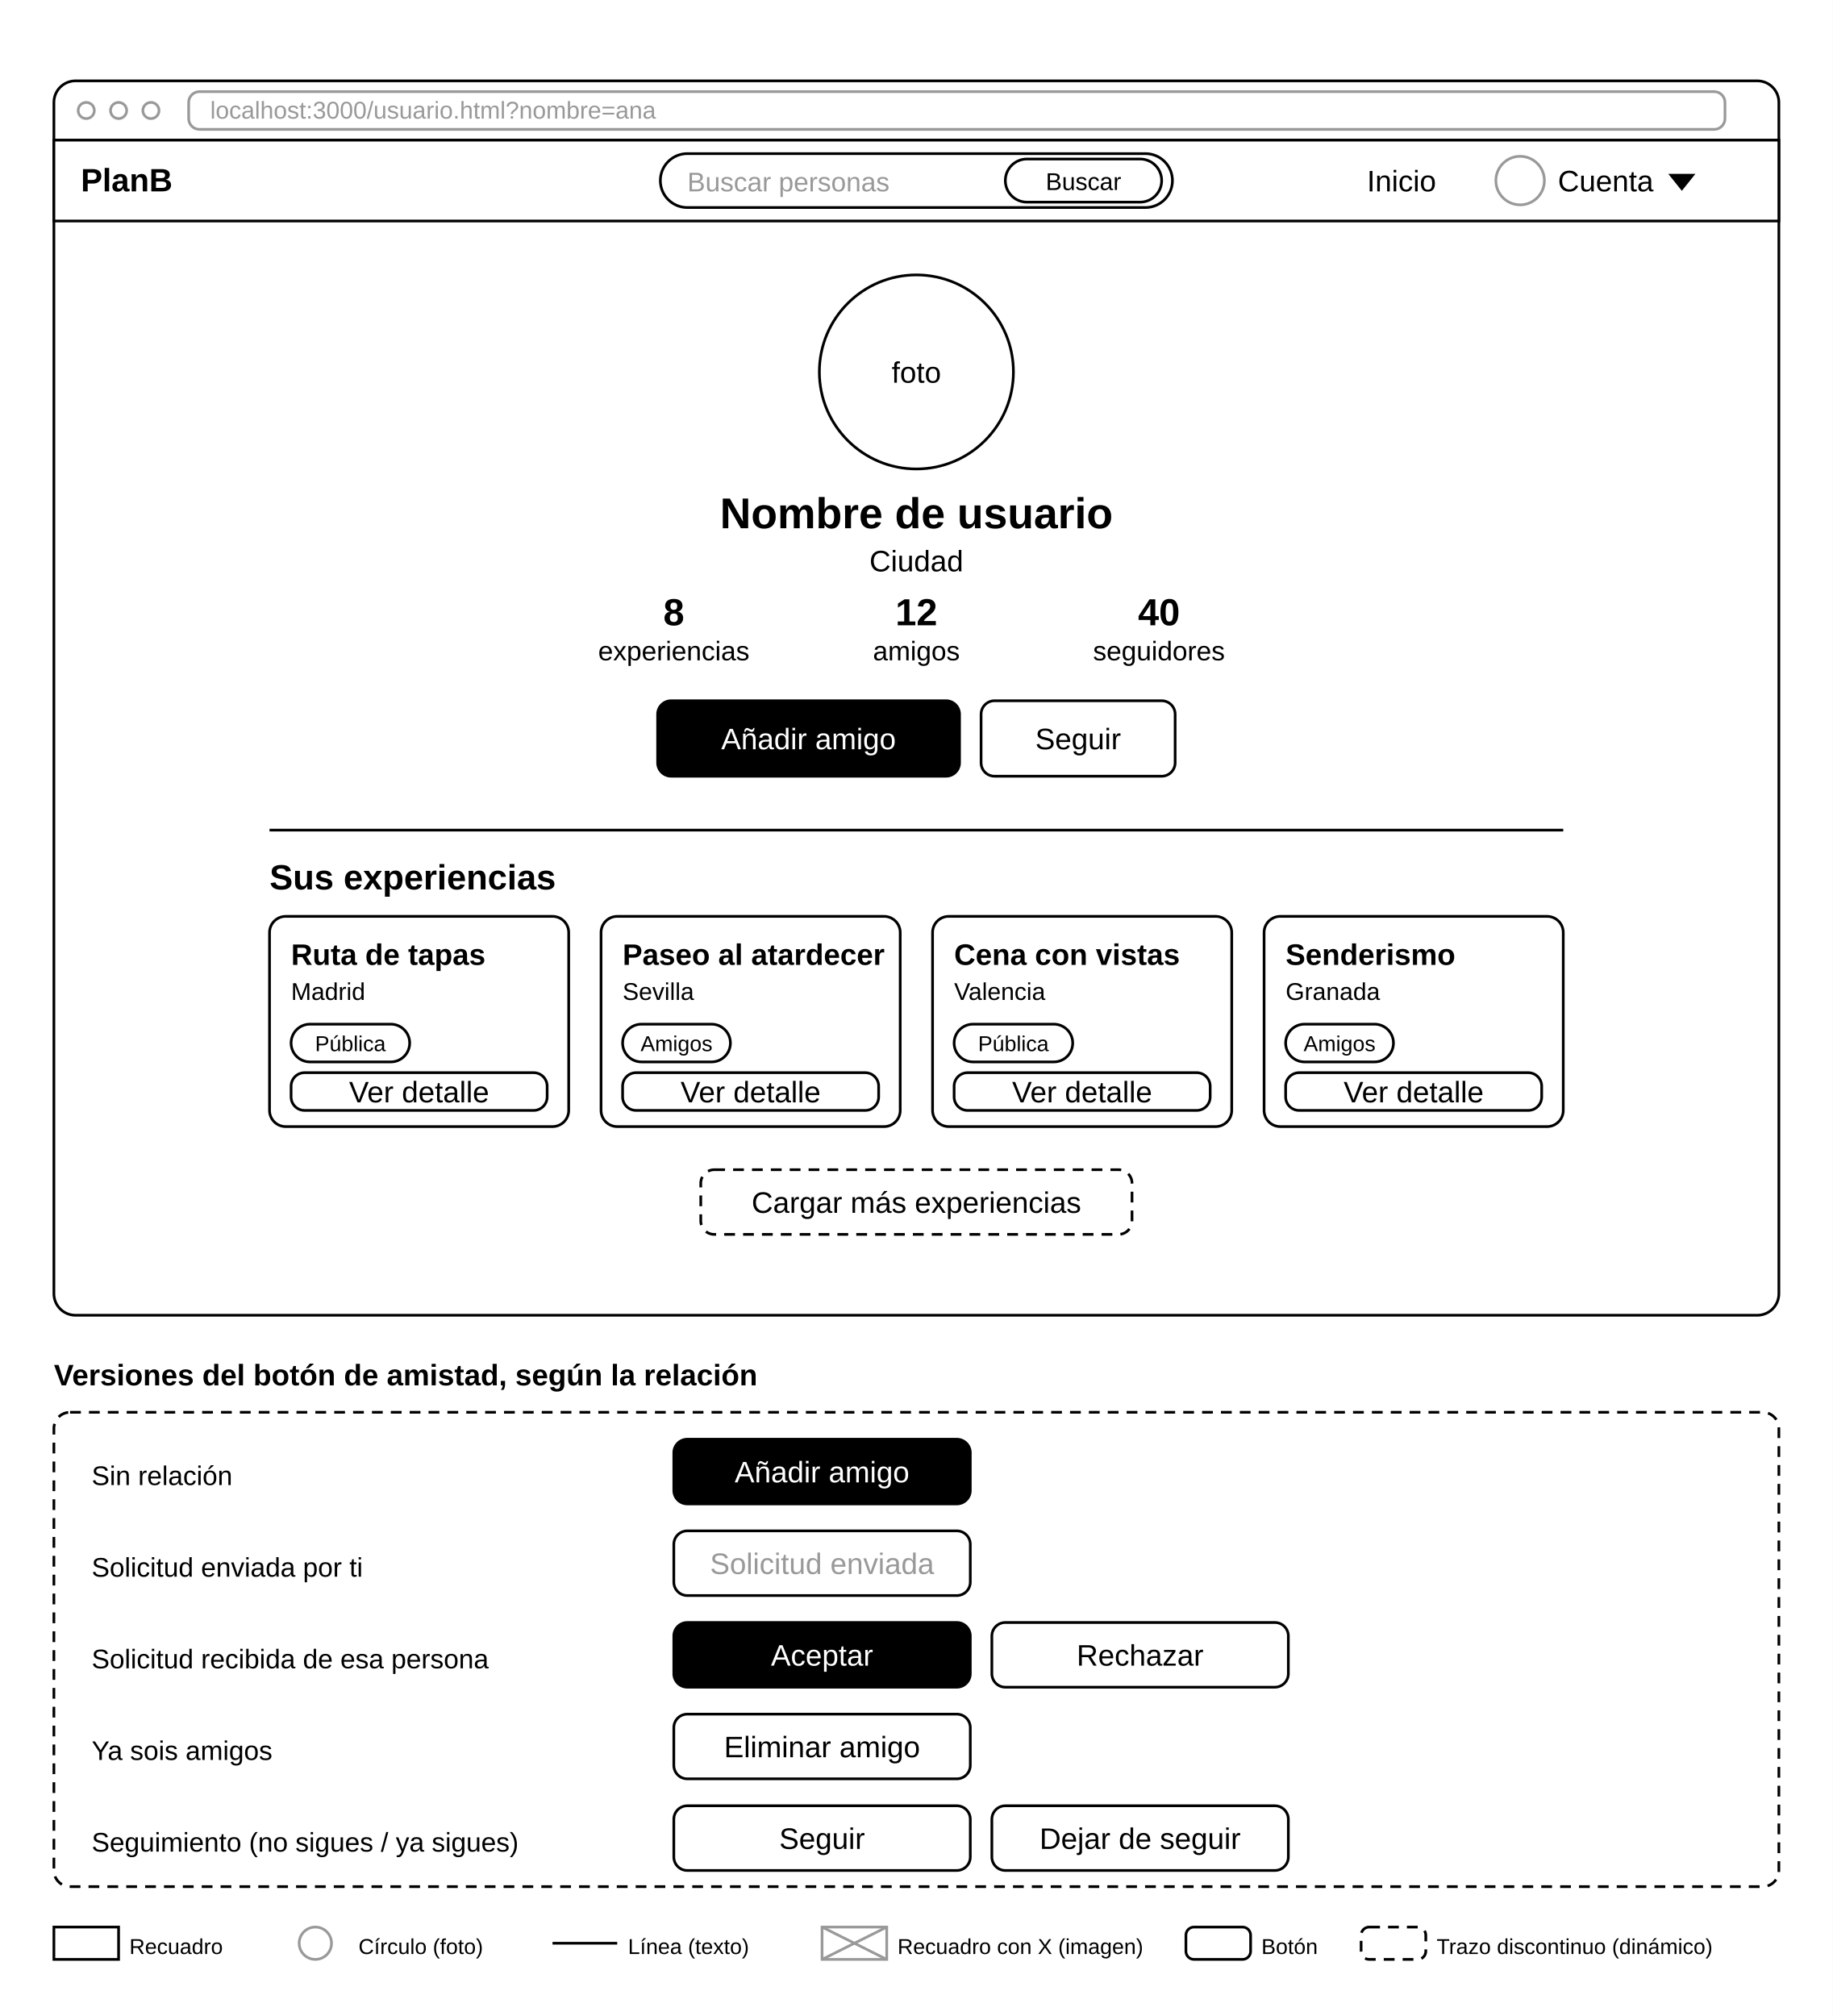
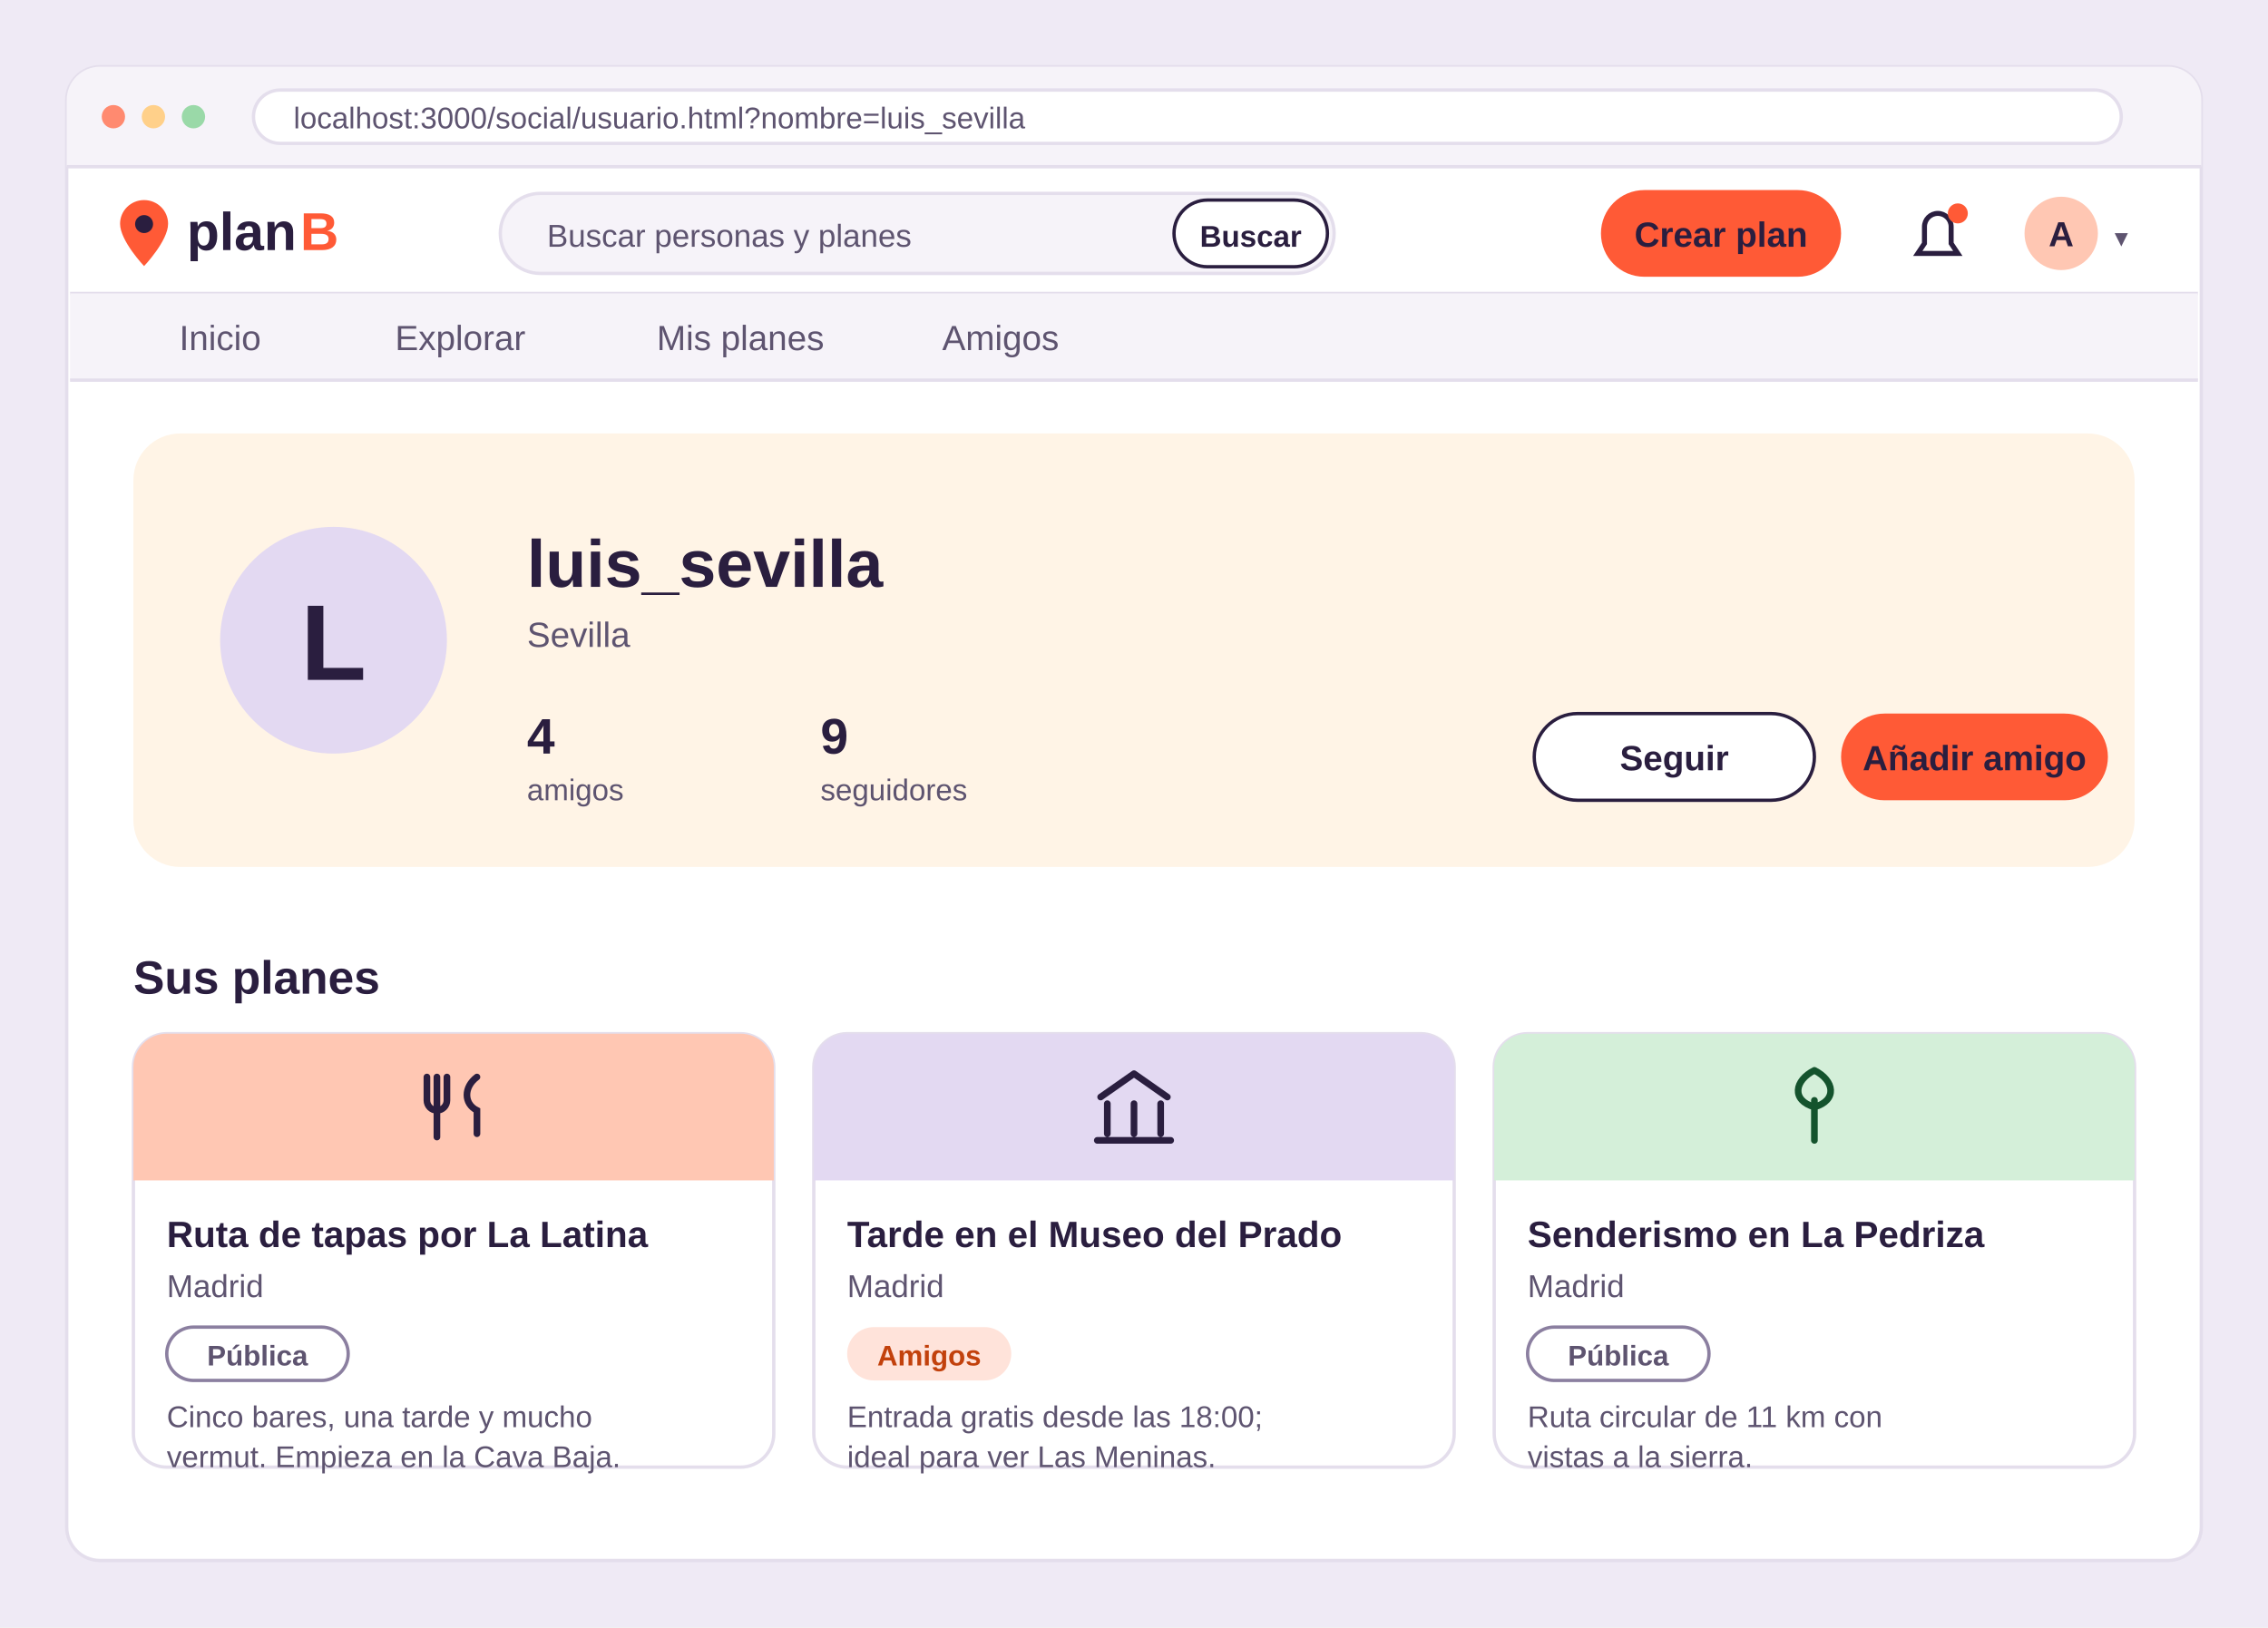
- <svg xmlns="http://www.w3.org/2000/svg" viewBox="0 0 680 748" width="680" height="748" role="img">
-   <rect width="680" height="748" fill="#fff" />
-   <rect x="20" y="30" width="640" height="458" rx="8" fill="#fff" stroke="#000" stroke-width="1" />
-   <line x1="20" y1="52" x2="660" y2="52" stroke="#000" stroke-width="1" />
-   <circle cx="32" cy="41" r="3" fill="#fff" stroke="#999" stroke-width="1" />
-   <circle cx="44" cy="41" r="3" fill="#fff" stroke="#999" stroke-width="1" />
-   <circle cx="56" cy="41" r="3" fill="#fff" stroke="#999" stroke-width="1" />
-   <rect x="70" y="34" width="570" height="14" rx="4" fill="#fff" stroke="#999" stroke-width="1" />
-   <text x="78" y="44" font-family="Arial, Helvetica, sans-serif" font-size="9" text-anchor="start" fill="#999">localhost:3000/usuario.html?nombre=ana</text>
-   <rect x="20" y="52" width="640" height="30" fill="#fff" stroke="#000" stroke-width="1" />
-   <text x="30" y="71" font-family="Arial, Helvetica, sans-serif" font-size="12" text-anchor="start" fill="#000" font-weight="bold">PlanB</text>
-   <rect x="245" y="57" width="190" height="20" rx="10" fill="#fff" stroke="#000" stroke-width="1" />
-   <text x="255" y="71" font-family="Arial, Helvetica, sans-serif" font-size="10" text-anchor="start" fill="#999">Buscar personas</text>
-   <rect x="373" y="59" width="58" height="16" rx="8" fill="#fff" stroke="#000" stroke-width="1" />
-   <text x="402" y="70.5" font-family="Arial, Helvetica, sans-serif" font-size="9" text-anchor="middle" fill="#000">Buscar</text>
-   <text x="520" y="71" font-family="Arial, Helvetica, sans-serif" font-size="11" text-anchor="middle" fill="#000">Inicio</text>
-   <circle cx="564" cy="67" r="9" fill="#fff" stroke="#999" stroke-width="1" />
-   <text x="578" y="71" font-family="Arial, Helvetica, sans-serif" font-size="11" text-anchor="start" fill="#000">Cuenta</text>
-   <path d="M620 65 l8 0 l-4 5 z" fill="#000" stroke="#000" stroke-width="1" />
-   <circle cx="340" cy="138" r="36" fill="#fff" stroke="#000" stroke-width="1" />
-   <text x="340" y="142" font-family="Arial, Helvetica, sans-serif" font-size="11" text-anchor="middle" fill="#000">foto</text>
-   <text x="340" y="196" font-family="Arial, Helvetica, sans-serif" font-size="16" text-anchor="middle" fill="#000" font-weight="bold">Nombre de usuario</text>
-   <text x="340" y="212" font-family="Arial, Helvetica, sans-serif" font-size="11" text-anchor="middle" fill="#000">Ciudad</text>
-   <text x="250" y="232" font-family="Arial, Helvetica, sans-serif" font-size="14" text-anchor="middle" fill="#000" font-weight="bold">8</text>
-   <text x="250" y="245" font-family="Arial, Helvetica, sans-serif" font-size="10" text-anchor="middle" fill="#000">experiencias</text>
-   <text x="340" y="232" font-family="Arial, Helvetica, sans-serif" font-size="14" text-anchor="middle" fill="#000" font-weight="bold">12</text>
-   <text x="340" y="245" font-family="Arial, Helvetica, sans-serif" font-size="10" text-anchor="middle" fill="#000">amigos</text>
-   <text x="430" y="232" font-family="Arial, Helvetica, sans-serif" font-size="14" text-anchor="middle" fill="#000" font-weight="bold">40</text>
-   <text x="430" y="245" font-family="Arial, Helvetica, sans-serif" font-size="10" text-anchor="middle" fill="#000">seguidores</text>
-   <rect x="244" y="260" width="112" height="28" rx="5" fill="#000" stroke="#000" stroke-width="1" />
-   <text x="300" y="278" font-family="Arial, Helvetica, sans-serif" font-size="11" text-anchor="middle" fill="#fff">Añadir amigo</text>
-   <rect x="364" y="260" width="72" height="28" rx="5" fill="#fff" stroke="#000" stroke-width="1" />
-   <text x="400" y="278" font-family="Arial, Helvetica, sans-serif" font-size="11" text-anchor="middle" fill="#000">Seguir</text>
-   <line x1="100" y1="308" x2="580" y2="308" stroke="#000" stroke-width="1" />
-   <text x="100" y="330" font-family="Arial, Helvetica, sans-serif" font-size="13" text-anchor="start" fill="#000" font-weight="bold">Sus experiencias</text>
-   <rect x="100" y="340" width="111" height="78" rx="6" fill="#fff" stroke="#000" stroke-width="1" />
-   <text x="108" y="358" font-family="Arial, Helvetica, sans-serif" font-size="11" text-anchor="start" fill="#000" font-weight="bold">Ruta de tapas</text>
-   <text x="108" y="371" font-family="Arial, Helvetica, sans-serif" font-size="9" text-anchor="start" fill="#000">Madrid</text>
-   <rect x="108" y="380" width="44" height="14" rx="7" fill="#fff" stroke="#000" stroke-width="1" />
-   <text x="130" y="390" font-family="Arial, Helvetica, sans-serif" font-size="8" text-anchor="middle" fill="#000">Pública</text>
-   <rect x="108" y="398" width="95" height="14" rx="5" fill="#fff" stroke="#000" stroke-width="1" />
-   <text x="155.5" y="409" font-family="Arial, Helvetica, sans-serif" font-size="11" text-anchor="middle" fill="#000">Ver detalle</text>
-   <rect x="223" y="340" width="111" height="78" rx="6" fill="#fff" stroke="#000" stroke-width="1" />
-   <text x="231" y="358" font-family="Arial, Helvetica, sans-serif" font-size="11" text-anchor="start" fill="#000" font-weight="bold">Paseo al atardecer</text>
-   <text x="231" y="371" font-family="Arial, Helvetica, sans-serif" font-size="9" text-anchor="start" fill="#000">Sevilla</text>
-   <rect x="231" y="380" width="40" height="14" rx="7" fill="#fff" stroke="#000" stroke-width="1" />
-   <text x="251" y="390" font-family="Arial, Helvetica, sans-serif" font-size="8" text-anchor="middle" fill="#000">Amigos</text>
-   <rect x="231" y="398" width="95" height="14" rx="5" fill="#fff" stroke="#000" stroke-width="1" />
-   <text x="278.5" y="409" font-family="Arial, Helvetica, sans-serif" font-size="11" text-anchor="middle" fill="#000">Ver detalle</text>
-   <rect x="346" y="340" width="111" height="78" rx="6" fill="#fff" stroke="#000" stroke-width="1" />
-   <text x="354" y="358" font-family="Arial, Helvetica, sans-serif" font-size="11" text-anchor="start" fill="#000" font-weight="bold">Cena con vistas</text>
-   <text x="354" y="371" font-family="Arial, Helvetica, sans-serif" font-size="9" text-anchor="start" fill="#000">Valencia</text>
-   <rect x="354" y="380" width="44" height="14" rx="7" fill="#fff" stroke="#000" stroke-width="1" />
-   <text x="376" y="390" font-family="Arial, Helvetica, sans-serif" font-size="8" text-anchor="middle" fill="#000">Pública</text>
-   <rect x="354" y="398" width="95" height="14" rx="5" fill="#fff" stroke="#000" stroke-width="1" />
-   <text x="401.5" y="409" font-family="Arial, Helvetica, sans-serif" font-size="11" text-anchor="middle" fill="#000">Ver detalle</text>
-   <rect x="469" y="340" width="111" height="78" rx="6" fill="#fff" stroke="#000" stroke-width="1" />
-   <text x="477" y="358" font-family="Arial, Helvetica, sans-serif" font-size="11" text-anchor="start" fill="#000" font-weight="bold">Senderismo</text>
-   <text x="477" y="371" font-family="Arial, Helvetica, sans-serif" font-size="9" text-anchor="start" fill="#000">Granada</text>
-   <rect x="477" y="380" width="40" height="14" rx="7" fill="#fff" stroke="#000" stroke-width="1" />
-   <text x="497" y="390" font-family="Arial, Helvetica, sans-serif" font-size="8" text-anchor="middle" fill="#000">Amigos</text>
-   <rect x="477" y="398" width="95" height="14" rx="5" fill="#fff" stroke="#000" stroke-width="1" />
-   <text x="524.5" y="409" font-family="Arial, Helvetica, sans-serif" font-size="11" text-anchor="middle" fill="#000">Ver detalle</text>
-   <rect x="260" y="434" width="160" height="24" rx="5" fill="#fff" stroke="#000" stroke-width="1" stroke-dasharray="4 3" />
-   <text x="340" y="450" font-family="Arial, Helvetica, sans-serif" font-size="11" text-anchor="middle" fill="#000">Cargar más experiencias</text>
-   <text x="20" y="514" font-family="Arial, Helvetica, sans-serif" font-size="11" text-anchor="start" fill="#000" font-weight="bold">Versiones del botón de amistad, según la relación</text>
-   <rect x="20" y="524" width="640" height="176" rx="6" fill="#fff" stroke="#000" stroke-width="1" stroke-dasharray="4 3" />
-   <text x="34" y="551" font-family="Arial, Helvetica, sans-serif" font-size="10" text-anchor="start" fill="#000">Sin relación</text>
-   <rect x="250" y="534" width="110" height="24" rx="5" fill="#000" stroke="#000" stroke-width="1" />
-   <text x="305" y="550" font-family="Arial, Helvetica, sans-serif" font-size="11" text-anchor="middle" fill="#fff">Añadir amigo</text>
-   <text x="34" y="585" font-family="Arial, Helvetica, sans-serif" font-size="10" text-anchor="start" fill="#000">Solicitud enviada por ti</text>
-   <rect x="250" y="568" width="110" height="24" rx="5" fill="#fff" stroke="#000" stroke-width="1" />
-   <text x="305" y="584" font-family="Arial, Helvetica, sans-serif" font-size="11" text-anchor="middle" fill="#999">Solicitud enviada</text>
-   <text x="34" y="619" font-family="Arial, Helvetica, sans-serif" font-size="10" text-anchor="start" fill="#000">Solicitud recibida de esa persona</text>
-   <rect x="250" y="602" width="110" height="24" rx="5" fill="#000" stroke="#000" stroke-width="1" />
-   <text x="305" y="618" font-family="Arial, Helvetica, sans-serif" font-size="11" text-anchor="middle" fill="#fff">Aceptar</text>
-   <rect x="368" y="602" width="110" height="24" rx="5" fill="#fff" stroke="#000" stroke-width="1" />
-   <text x="423" y="618" font-family="Arial, Helvetica, sans-serif" font-size="11" text-anchor="middle" fill="#000">Rechazar</text>
-   <text x="34" y="653" font-family="Arial, Helvetica, sans-serif" font-size="10" text-anchor="start" fill="#000">Ya sois amigos</text>
-   <rect x="250" y="636" width="110" height="24" rx="5" fill="#fff" stroke="#000" stroke-width="1" />
-   <text x="305" y="652" font-family="Arial, Helvetica, sans-serif" font-size="11" text-anchor="middle" fill="#000">Eliminar amigo</text>
-   <text x="34" y="687" font-family="Arial, Helvetica, sans-serif" font-size="10" text-anchor="start" fill="#000">Seguimiento (no sigues / ya sigues)</text>
-   <rect x="250" y="670" width="110" height="24" rx="5" fill="#fff" stroke="#000" stroke-width="1" />
-   <text x="305" y="686" font-family="Arial, Helvetica, sans-serif" font-size="11" text-anchor="middle" fill="#000">Seguir</text>
-   <rect x="368" y="670" width="110" height="24" rx="5" fill="#fff" stroke="#000" stroke-width="1" />
-   <text x="423" y="686" font-family="Arial, Helvetica, sans-serif" font-size="11" text-anchor="middle" fill="#000">Dejar de seguir</text>
-   <rect x="20" y="715" width="24" height="12" fill="#fff" stroke="#000" stroke-width="1" />
-   <text x="48" y="725" font-family="Arial, Helvetica, sans-serif" font-size="8" text-anchor="start" fill="#000">Recuadro</text>
-   <circle cx="117" cy="721" r="6" fill="#fff" stroke="#999" stroke-width="1" />
-   <text x="133" y="725" font-family="Arial, Helvetica, sans-serif" font-size="8" text-anchor="start" fill="#000">Círculo (foto)</text>
-   <line x1="205" y1="721" x2="229" y2="721" stroke="#000" stroke-width="1" />
-   <text x="233" y="725" font-family="Arial, Helvetica, sans-serif" font-size="8" text-anchor="start" fill="#000">Línea (texto)</text>
-   <rect x="305" y="715" width="24" height="12" fill="#fff" stroke="#999" stroke-width="1" />
-   <line x1="305" y1="715" x2="329" y2="727" stroke="#999" stroke-width="1" />
-   <line x1="329" y1="715" x2="305" y2="727" stroke="#999" stroke-width="1" />
-   <text x="333" y="725" font-family="Arial, Helvetica, sans-serif" font-size="8" text-anchor="start" fill="#000">Recuadro con X (imagen)</text>
-   <rect x="440" y="715" width="24" height="12" rx="3" fill="#fff" stroke="#000" stroke-width="1" />
-   <text x="468" y="725" font-family="Arial, Helvetica, sans-serif" font-size="8" text-anchor="start" fill="#000">Botón</text>
-   <rect x="505" y="715" width="24" height="12" rx="3" fill="#fff" stroke="#000" stroke-width="1" stroke-dasharray="4 3" />
-   <text x="533" y="725" font-family="Arial, Helvetica, sans-serif" font-size="8" text-anchor="start" fill="#000">Trazo discontinuo (dinámico)</text>
+ <svg xmlns="http://www.w3.org/2000/svg" viewBox="0 0 680 488" width="680" height="488" role="img">
+   <rect width="680" height="488" fill="#EFEAF5" />
+   <rect x="20" y="20" width="640" height="448" rx="10" fill="#FFFFFF" stroke="#E4DEEC" />
+   <path d="M20 30a10 10 0 0 1 10-10h620a10 10 0 0 1 10 10V50H20z" fill="#F6F3F9" />
+   <line x1="20" y1="50" x2="660" y2="50" stroke="#E4DEEC" stroke-width="1" />
+   <circle cx="34" cy="35" r="3.5" fill="#FF8A70" />
+   <circle cx="46" cy="35" r="3.5" fill="#FFD08A" />
+   <circle cx="58" cy="35" r="3.5" fill="#9AD9A8" />
+   <rect x="76" y="27" width="560" height="16" rx="8" fill="#FFFFFF" stroke="#E4DEEC" stroke-width="1" />
+   <text x="88" y="38.5" font-family="system-ui, Arial, sans-serif" font-size="9" font-weight="400" text-anchor="start" fill="#5E5470">localhost:3000/social/usuario.html?nombre=luis_sevilla</text>
+   <rect x="21" y="52" width="638" height="36" rx="0" fill="#FFFFFF" />
+   <line x1="21" y1="88" x2="659" y2="88" stroke="#E4DEEC" stroke-width="1" />
+   <g transform="translate(36 60) scale(0.9)">
+     <path d="M8 0C3.6 0 0 3.5 0 7.9 0 13.6 8 22 8 22s8-8.4 8-14.1C16 3.5 12.4 0 8 0z" fill="#FF5A36" />
+     <circle cx="8" cy="8" r="3" fill="#2A1E3F" />
+   </g>
+   <text x="56" y="75" font-family="system-ui, Arial, sans-serif" font-size="16" font-weight="800" text-anchor="start" fill="#2A1E3F">plan</text>
+   <text x="90" y="75" font-family="system-ui, Arial, sans-serif" font-size="16" font-weight="800" text-anchor="start" fill="#FF5A36">B</text>
+   <rect x="150" y="58" width="250" height="24" rx="12" fill="#F6F3F9" stroke="#E4DEEC" stroke-width="1" />
+   <text x="164" y="74" font-family="system-ui, Arial, sans-serif" font-size="9.5" font-weight="400" text-anchor="start" fill="#5E5470">Buscar personas y planes</text>
+   <rect x="352" y="60" width="46" height="20" rx="10" fill="#FFFFFF" stroke="#2A1E3F" stroke-width="1" />
+   <text x="375" y="74" font-family="system-ui, Arial, sans-serif" font-size="9" font-weight="600" text-anchor="middle" fill="#2A1E3F">Buscar</text>
+   <rect x="480" y="57" width="72" height="26" rx="13" fill="#FF5A36" />
+   <text x="516.0" y="74.0" font-family="system-ui, Arial, sans-serif" font-size="10.5" font-weight="700" text-anchor="middle" fill="#2A1E3F">Crear plan</text>
+   <path d="M575 76h12l-2-3v-5a4 4 0 0 0-8 0v5z" fill="none" stroke="#2A1E3F" stroke-width="1.5" />
+   <circle cx="587" cy="64" r="3" fill="#FF5A36" />
+   <circle cx="618" cy="70" r="11" fill="#FFC7B3" />
+   <text x="618" y="73.85" font-family="system-ui, Arial, sans-serif" font-size="10.45" font-weight="700" text-anchor="middle" fill="#2A1E3F">A</text>
+   <text x="634" y="74" font-family="system-ui, Arial, sans-serif" font-size="8" font-weight="400" text-anchor="start" fill="#5E5470">▾</text>
+   <rect x="21" y="88" width="638" height="26" rx="0" fill="#F6F3F9" />
+   <line x1="21" y1="114" x2="659" y2="114" stroke="#E4DEEC" stroke-width="1" />
+   <text x="66.0" y="105" font-family="system-ui, Arial, sans-serif" font-size="10.5" font-weight="400" text-anchor="middle" fill="#5E5470">Inicio</text>
+   <text x="138.0" y="105" font-family="system-ui, Arial, sans-serif" font-size="10.5" font-weight="400" text-anchor="middle" fill="#5E5470">Explorar</text>
+   <text x="222.0" y="105" font-family="system-ui, Arial, sans-serif" font-size="10.5" font-weight="400" text-anchor="middle" fill="#5E5470">Mis planes</text>
+   <text x="300.0" y="105" font-family="system-ui, Arial, sans-serif" font-size="10.5" font-weight="400" text-anchor="middle" fill="#5E5470">Amigos</text>
+   <rect x="40" y="130" width="600" height="130" rx="14" fill="#FFF4E6" />
+   <circle cx="100" cy="192" r="34" fill="#E3D9F2" />
+   <text x="100" y="203.9" font-family="system-ui, Arial, sans-serif" font-size="32.3" font-weight="700" text-anchor="middle" fill="#2A1E3F">L</text>
+   <text x="158" y="176" font-family="system-ui, Arial, sans-serif" font-size="20" font-weight="800" text-anchor="start" fill="#2A1E3F">luis_sevilla</text>
+   <text x="158" y="194" font-family="system-ui, Arial, sans-serif" font-size="10.5" font-weight="400" text-anchor="start" fill="#5E5470">Sevilla</text>
+   <text x="158" y="226" font-family="system-ui, Arial, sans-serif" font-size="15" font-weight="800" text-anchor="start" fill="#2A1E3F">4</text>
+   <text x="158" y="240" font-family="system-ui, Arial, sans-serif" font-size="9" font-weight="400" text-anchor="start" fill="#5E5470">amigos</text>
+   <text x="246" y="226" font-family="system-ui, Arial, sans-serif" font-size="15" font-weight="800" text-anchor="start" fill="#2A1E3F">9</text>
+   <text x="246" y="240" font-family="system-ui, Arial, sans-serif" font-size="9" font-weight="400" text-anchor="start" fill="#5E5470">seguidores</text>
+   <rect x="460" y="214" width="84" height="26" rx="13" fill="#FFFFFF" stroke="#2A1E3F" stroke-width="1" />
+   <text x="502.0" y="231.0" font-family="system-ui, Arial, sans-serif" font-size="10.5" font-weight="600" text-anchor="middle" fill="#2A1E3F">Seguir</text>
+   <rect x="552" y="214" width="80" height="26" rx="13" fill="#FF5A36" />
+   <text x="592.0" y="231.0" font-family="system-ui, Arial, sans-serif" font-size="10.5" font-weight="700" text-anchor="middle" fill="#2A1E3F">Añadir amigo</text>
+   <text x="40" y="298" font-family="system-ui, Arial, sans-serif" font-size="14" font-weight="800" text-anchor="start" fill="#2A1E3F">Sus planes</text>
+   <rect x="40.0" y="310" width="192.0" height="130" rx="10" fill="#FFFFFF" stroke="#E4DEEC" stroke-width="1" />
+   <path d="M40.0 354V320a10 10 0 0 1 10-10H222.0a10 10 0 0 1 10 10V354z" fill="#FFC7B3" />
+   <path d="M128.0 323v7a3 3 0 0 0 6 0v-7M131.0 323v18M143.0 323c-4 3-4 8 0 10v7" fill="none" stroke="#2A1E3F" stroke-width="2" stroke-linecap="round" />
+   <text x="50.0" y="374" font-family="system-ui, Arial, sans-serif" font-size="11" font-weight="700" text-anchor="start" fill="#2A1E3F">Ruta de tapas por La Latina</text>
+   <text x="50.0" y="389" font-family="system-ui, Arial, sans-serif" font-size="9.5" font-weight="400" text-anchor="start" fill="#5E5470">Madrid</text>
+   <rect x="50.0" y="398" width="54.4" height="16" rx="8" fill="#FFFFFF" stroke="#8B7FA0" stroke-width="1" />
+   <text x="77.2" y="409.5" font-family="system-ui, Arial, sans-serif" font-size="8.5" font-weight="600" text-anchor="middle" fill="#5E5470">Pública</text>
+   <text x="50.0" y="428" font-family="system-ui, Arial, sans-serif" font-size="9" font-weight="400" text-anchor="start" fill="#5E5470">Cinco bares, una tarde y mucho</text>
+   <text x="50.0" y="440" font-family="system-ui, Arial, sans-serif" font-size="9" font-weight="400" text-anchor="start" fill="#5E5470">vermut. Empieza en la Cava Baja.</text>
+   <rect x="244.0" y="310" width="192.0" height="130" rx="10" fill="#FFFFFF" stroke="#E4DEEC" stroke-width="1" />
+   <path d="M244.0 354V320a10 10 0 0 1 10-10H426.0a10 10 0 0 1 10 10V354z" fill="#E3D9F2" />
+   <path d="M330.0 329L340.0 322L350.0 329M332.0 331v9M340.0 331v9M348.0 331v9M329.0 342h22" fill="none" stroke="#2A1E3F" stroke-width="2" stroke-linecap="round" stroke-linejoin="round" />
+   <text x="254.0" y="374" font-family="system-ui, Arial, sans-serif" font-size="11" font-weight="700" text-anchor="start" fill="#2A1E3F">Tarde en el Museo del Prado</text>
+   <text x="254.0" y="389" font-family="system-ui, Arial, sans-serif" font-size="9.5" font-weight="400" text-anchor="start" fill="#5E5470">Madrid</text>
+   <rect x="254.0" y="398" width="49.2" height="16" rx="8" fill="#FFE3DA" />
+   <text x="278.6" y="409.5" font-family="system-ui, Arial, sans-serif" font-size="8.5" font-weight="600" text-anchor="middle" fill="#C2410C">Amigos</text>
+   <text x="254.0" y="428" font-family="system-ui, Arial, sans-serif" font-size="9" font-weight="400" text-anchor="start" fill="#5E5470">Entrada gratis desde las 18:00;</text>
+   <text x="254.0" y="440" font-family="system-ui, Arial, sans-serif" font-size="9" font-weight="400" text-anchor="start" fill="#5E5470">ideal para ver Las Meninas.</text>
+   <rect x="448.0" y="310" width="192.0" height="130" rx="10" fill="#FFFFFF" stroke="#E4DEEC" stroke-width="1" />
+   <path d="M448.0 354V320a10 10 0 0 1 10-10H630.0a10 10 0 0 1 10 10V354z" fill="#D4EFD9" />
+   <path d="M544.0 342V330M544.0 321c6 3 7 9 0 11c-7-2-6-8 0-11z" fill="none" stroke="#14532D" stroke-width="2" stroke-linecap="round" stroke-linejoin="round" />
+   <text x="458.0" y="374" font-family="system-ui, Arial, sans-serif" font-size="11" font-weight="700" text-anchor="start" fill="#2A1E3F">Senderismo en La Pedriza</text>
+   <text x="458.0" y="389" font-family="system-ui, Arial, sans-serif" font-size="9.5" font-weight="400" text-anchor="start" fill="#5E5470">Madrid</text>
+   <rect x="458.0" y="398" width="54.4" height="16" rx="8" fill="#FFFFFF" stroke="#8B7FA0" stroke-width="1" />
+   <text x="485.2" y="409.5" font-family="system-ui, Arial, sans-serif" font-size="8.5" font-weight="600" text-anchor="middle" fill="#5E5470">Pública</text>
+   <text x="458.0" y="428" font-family="system-ui, Arial, sans-serif" font-size="9" font-weight="400" text-anchor="start" fill="#5E5470">Ruta circular de 11 km con</text>
+   <text x="458.0" y="440" font-family="system-ui, Arial, sans-serif" font-size="9" font-weight="400" text-anchor="start" fill="#5E5470">vistas a la sierra.</text>
</svg>
